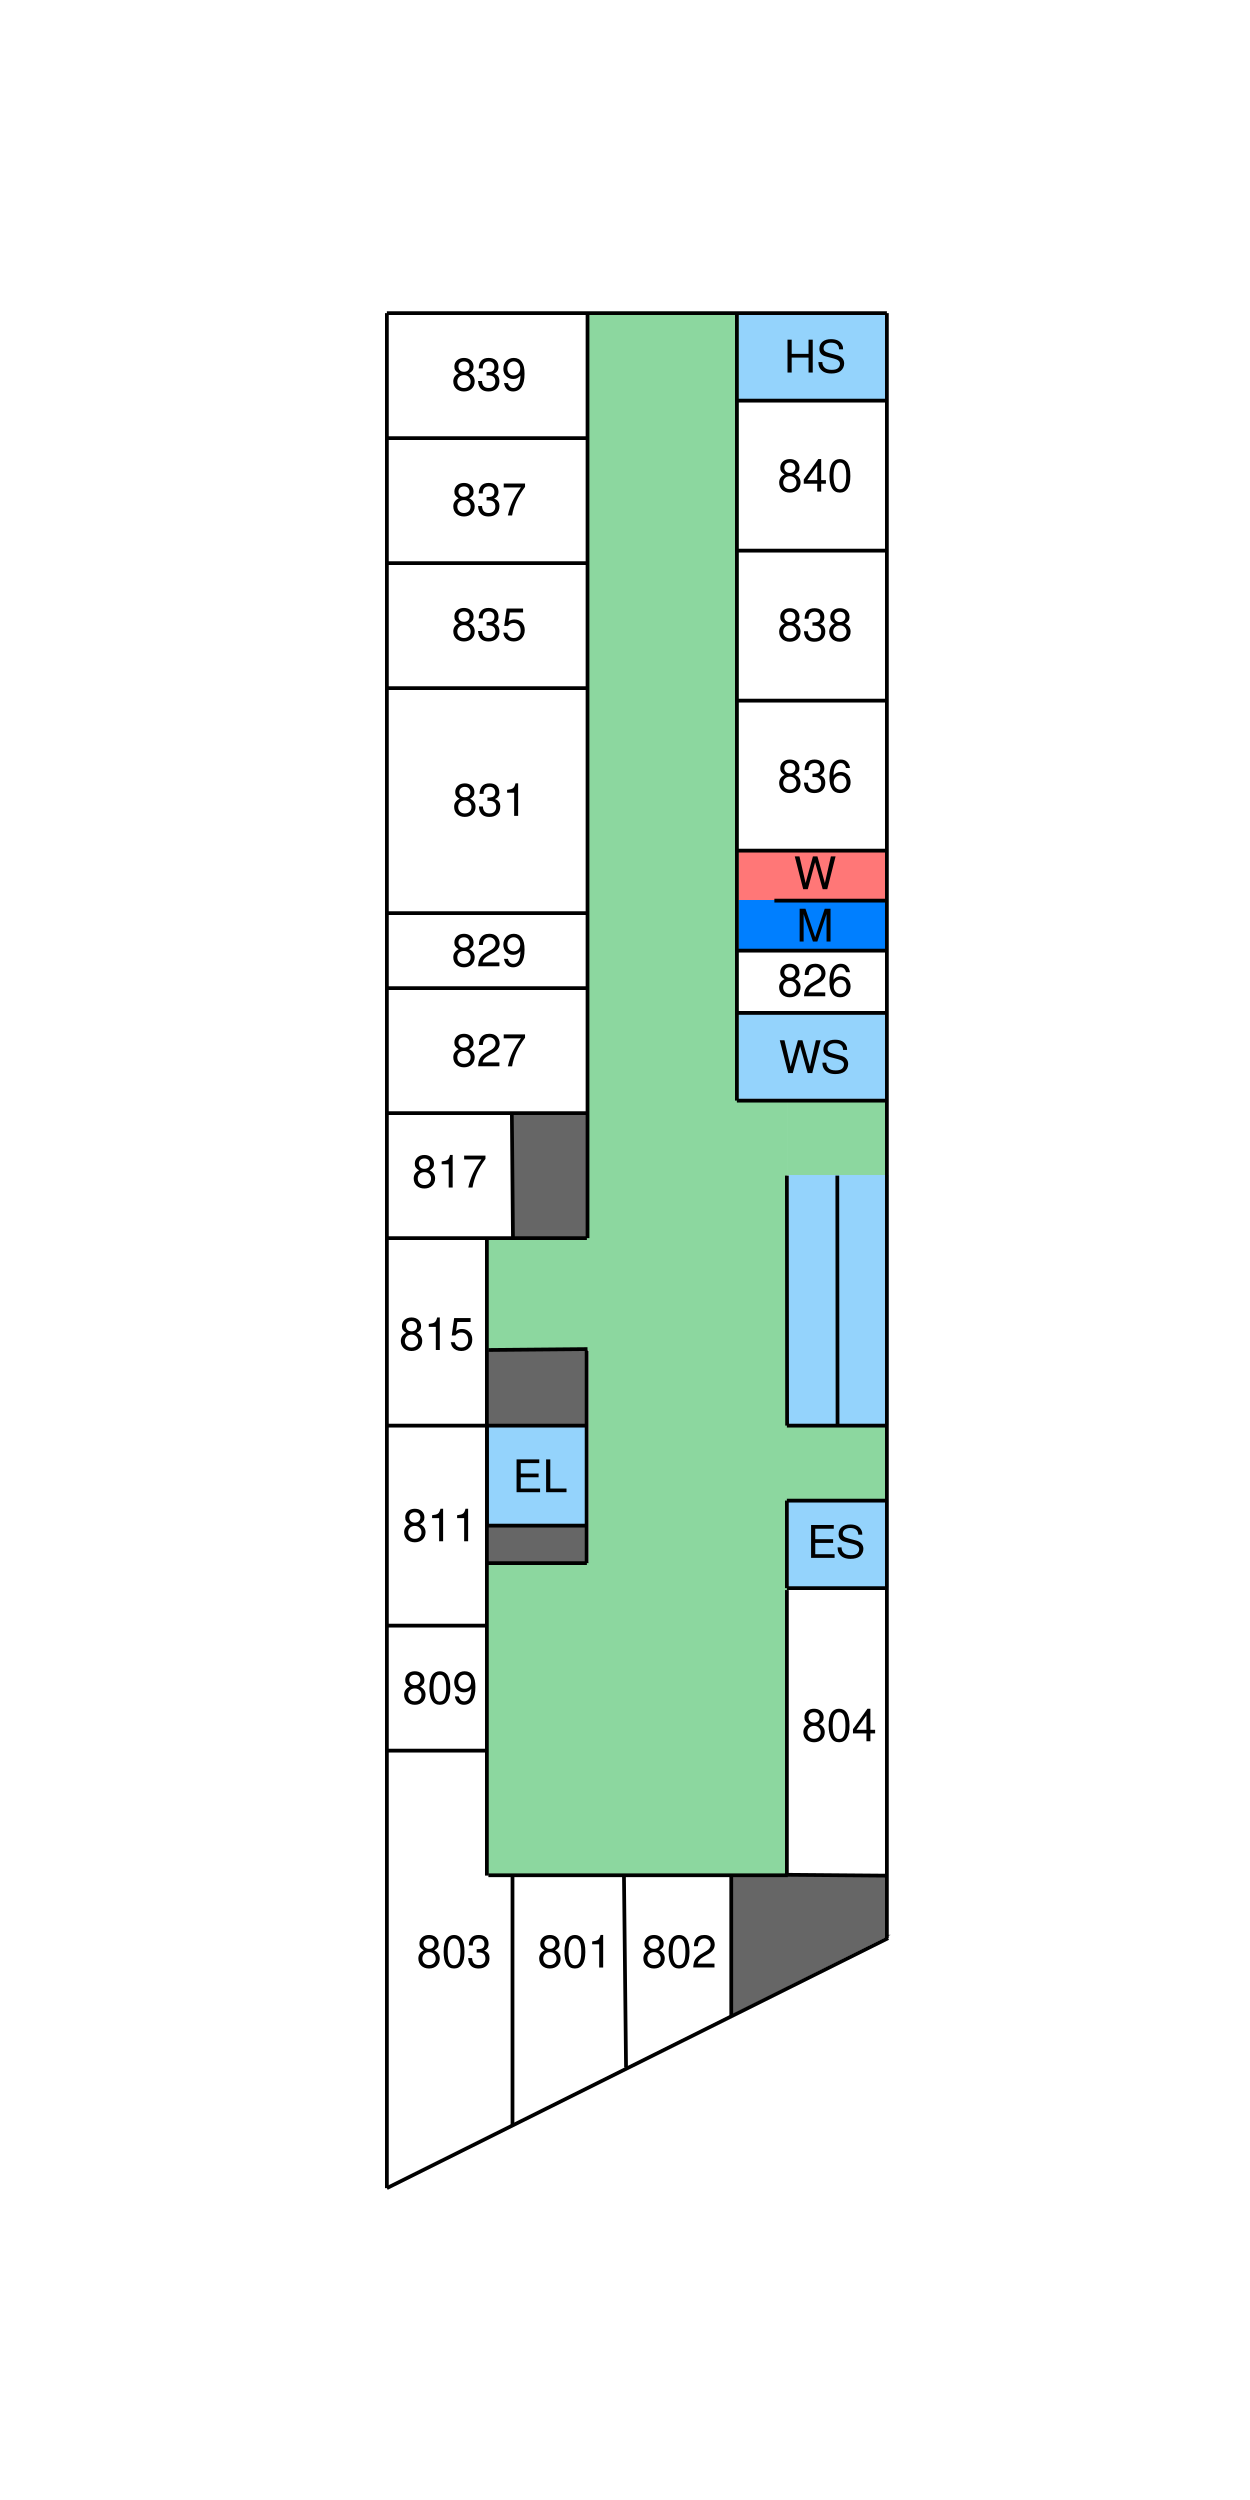
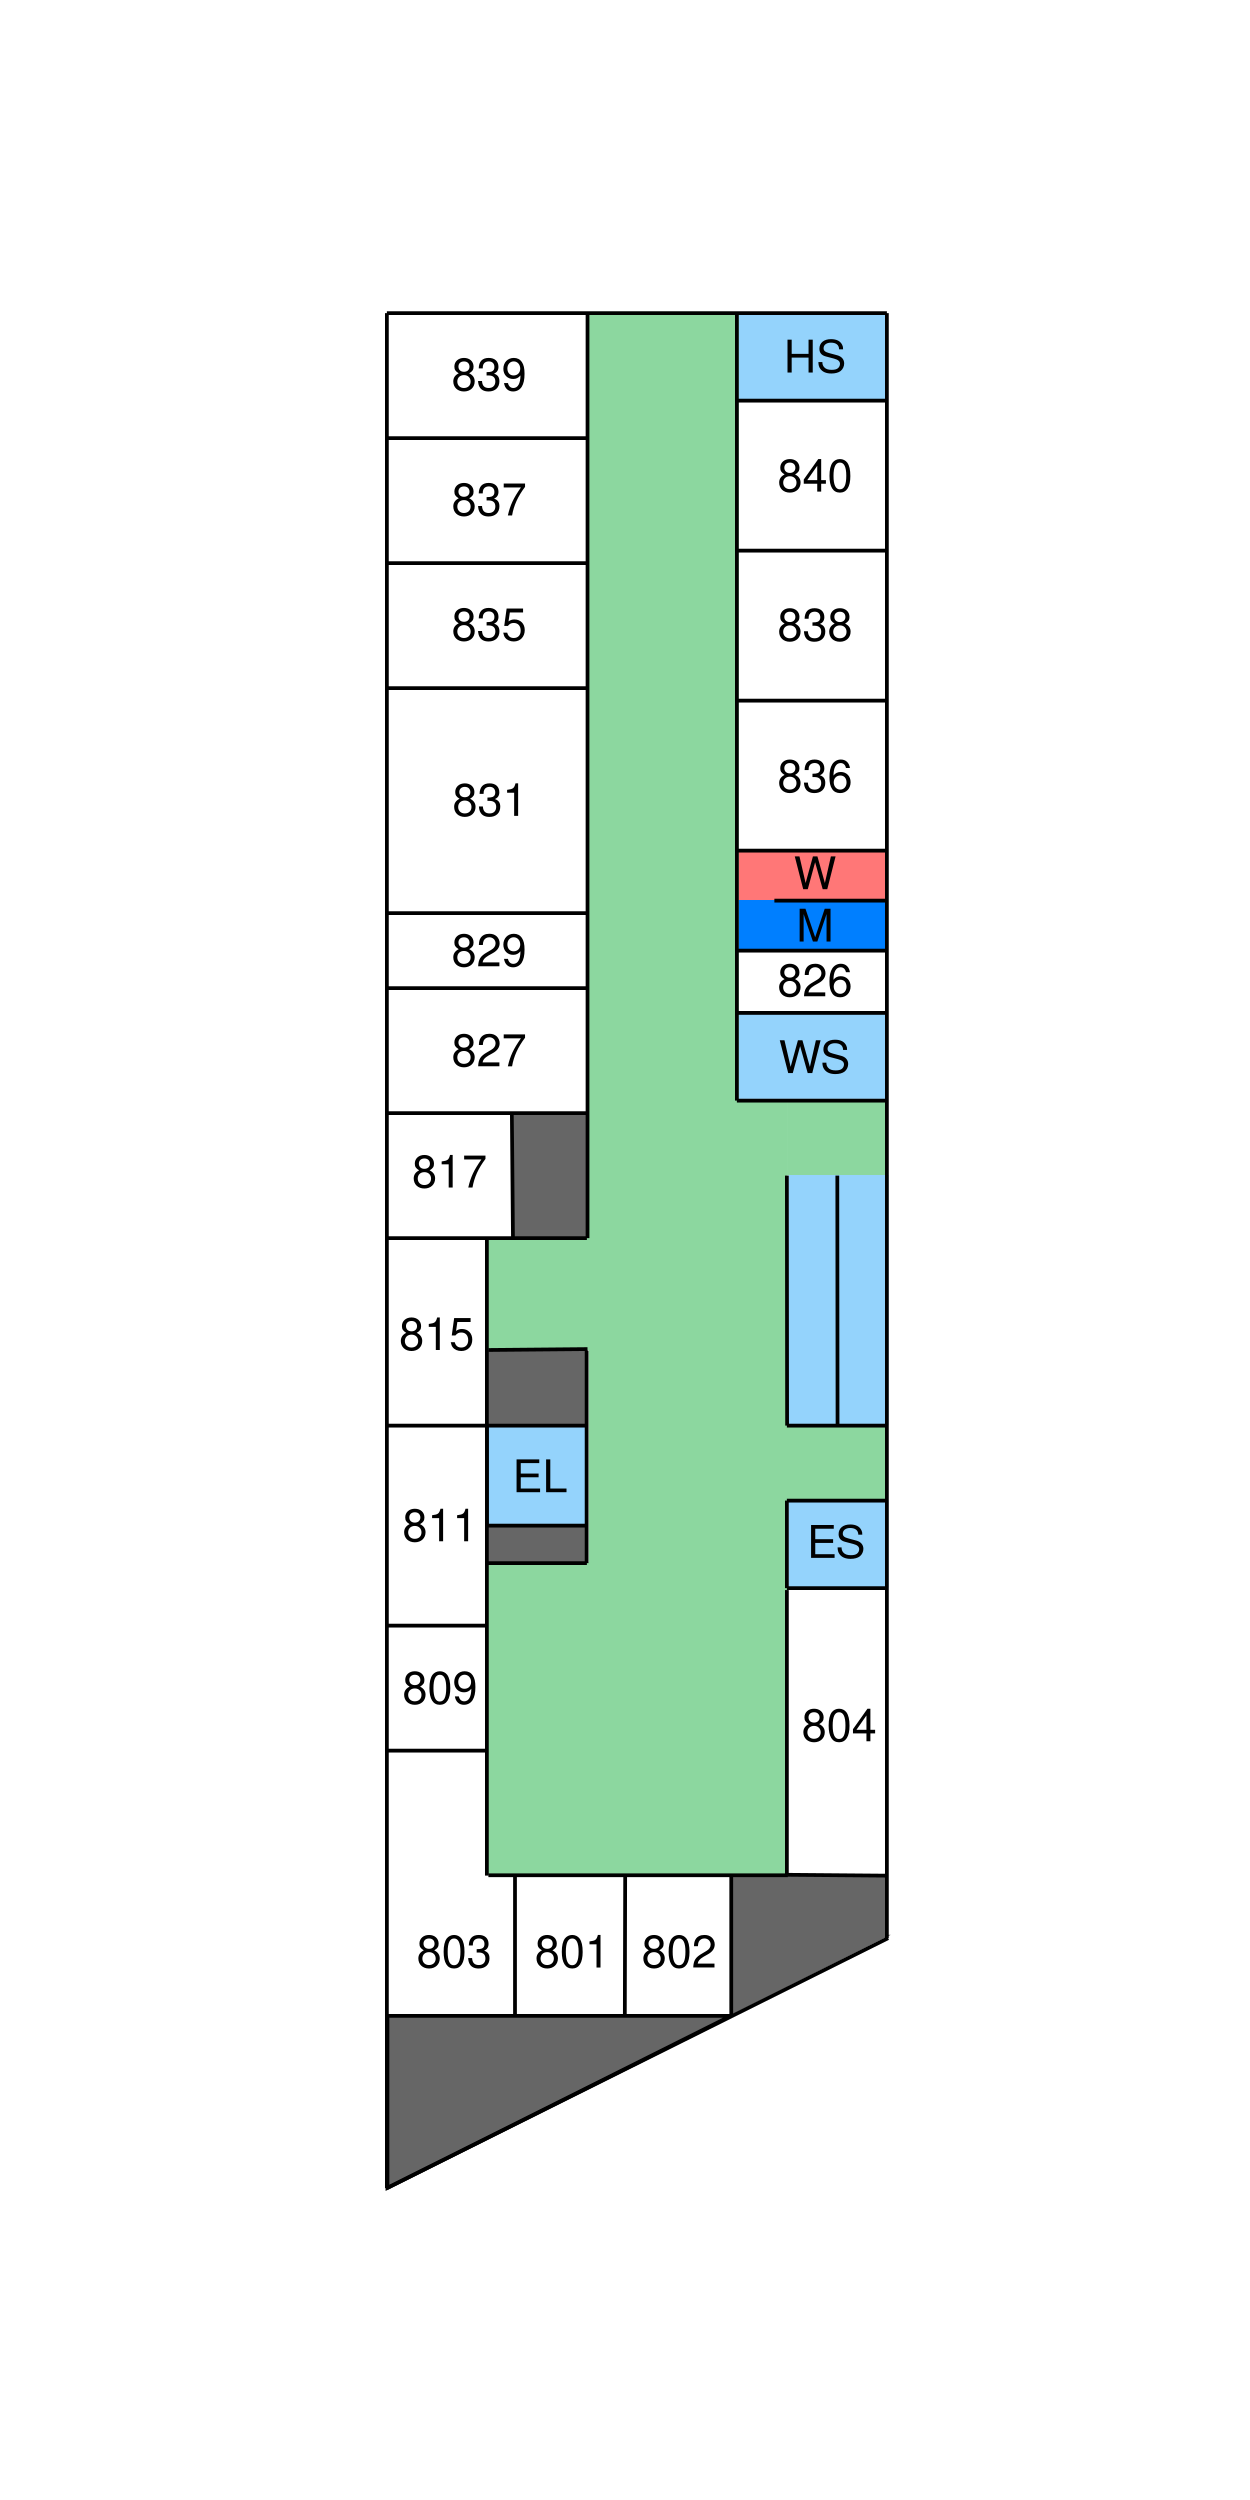
<svg xmlns="http://www.w3.org/2000/svg" width="500" height="1000">
  <g>
-     <rect x="-1" y="-1" width="502" height="1002" id="canvas_background" fill="#fff" />
-     <g id="canvasGrid" display="none">
-       <rect id="svg_1" width="100%" height="100%" x="0" y="0" stroke-width="0" fill="url(#gridpattern)" />
+     <rect fill="#fff" id="canvas_background" height="1002" width="502" y="-1" x="-1" />
+     <g display="none" id="canvasGrid">
+       <rect fill="url(#gridpattern)" stroke-width="0" y="0" x="0" height="100%" width="100%" id="svg_1" />
    </g>
  </g>
  <g>
-     <path fill="#666666" stroke-width="0" stroke-opacity="null" fill-opacity="null" d="m308.764,821.491l0,-63.433l31.716,63.433l-31.716,0z" id="svg_41" transform="rotate(90 324.6226,789.7748) " stroke="#000" />
-     <rect fill="#666666" stroke="#000" stroke-width="0" stroke-opacity="null" x="292.627" y="750" width="62" height="25" id="svg_33" />
-     <rect id="svg_97" height="100.006" width="40" y="470" x="315.361" fill-opacity="null" stroke-opacity="null" stroke-width="0" stroke="#000" fill="#94d3fc" />
-     <rect id="svg_96" height="35.002" width="40" y="600.034" x="315.361" fill-opacity="null" stroke-opacity="null" stroke-width="0" stroke="#000" fill="#94d3fc" />
-     <rect id="svg_94" height="34.667" width="60" y="125.441" x="295" stroke-opacity="null" stroke-width="0" stroke="#000" fill="#94d3fc" />
-     <rect id="svg_93" height="34.667" width="60" y="404.889" x="295" stroke-opacity="null" stroke-width="0" stroke="#000" fill="#94d3fc" />
-     <rect id="svg_92" height="40" width="40" y="570" x="195" stroke-opacity="null" stroke-width="0" stroke="#000" fill="#94d3fc" />
-     <rect id="svg_83" height="20" width="60" y="340" x="295" stroke-opacity="null" stroke-width="0" stroke="#000" fill="#ff7777" />
-     <rect id="svg_82" height="20" width="60" y="359.998" x="294.687" stroke-opacity="null" stroke-width="0" stroke="#000" fill="#007fff" />
-     <rect stroke="#000" id="svg_81" height="15" width="40" y="610" x="195" fill-opacity="null" stroke-opacity="null" stroke-width="0" fill="#666666" />
-     <rect id="svg_24" height="50" width="30" y="445.294" x="205.294" stroke-opacity="null" stroke-width="0" stroke="#000" fill="#666666" />
-     <rect stroke="#000" id="svg_80" height="30" width="40" y="540" x="195" stroke-opacity="null" stroke-width="0" fill="#666666" />
-     <rect id="svg_79" height="30" width="40" y="440" x="314.814" fill-opacity="null" stroke-opacity="null" stroke-width="0" stroke="#000" fill="#8CD79F" />
-     <rect id="svg_78" height="30" width="41" y="569.62" x="314.111" fill-opacity="null" stroke-opacity="null" stroke-width="0" stroke="#000" fill="#8CD79F" />
-     <rect stroke="#000" id="svg_77" height="186" width="20" y="440" x="295" fill-opacity="null" stroke-opacity="null" stroke-width="0" fill="#8CD79F" />
-     <rect id="svg_76" height="45" width="41" y="495" x="195" stroke-opacity="null" stroke-width="0" stroke="#000" fill="#8CD79F" />
-     <rect id="svg_75" height="501" width="60" y="125" x="235.5" stroke-opacity="null" stroke-width="0" stroke="#000" fill="#8CD79F" />
-     <rect id="svg_73" height="125" width="120" y="625" x="195" stroke-opacity="null" stroke-width="0" stroke="#000" fill="#8CD79F" />
-     <line transform="rotate(90 254.75,125.25) " fill="none" stroke="#000" stroke-width="1.5" x1="254.75" y1="25.25" x2="254.75" y2="225.25" id="svg_2" stroke-linejoin="undefined" stroke-linecap="undefined" />
-     <line transform="rotate(90 354.75,450.25) " fill="none" stroke="#000" stroke-width="1.5" x1="29.75" y1="450.25" x2="679.75" y2="450.25" id="svg_3" stroke-linejoin="undefined" stroke-linecap="undefined" />
-     <line transform="rotate(90 154.75,500.25) " fill="none" stroke="#000" stroke-width="1.5" x1="-220.25" y1="500.25" x2="529.75" y2="500.25" id="svg_4" stroke-linejoin="undefined" stroke-linecap="undefined" />
-     <line transform="rotate(90 255,825.25) " fill="none" stroke="#000" stroke-width="1.5" x1="205" y1="725" x2="305" y2="925.5" id="svg_5" stroke-linejoin="undefined" stroke-linecap="undefined" />
-     <line stroke="#000" transform="rotate(90 255.2565,750.1027) " fill="none" stroke-width="1.5" x1="255.257" y1="690.205" x2="255.257" y2="810" id="svg_6" stroke-linejoin="undefined" stroke-linecap="undefined" />
-     <line stroke="#000" transform="rotate(90 194.75,623.0943) " fill="none" stroke-width="1.5" x1="321.906" y1="623.094" x2="67.594" y2="623.094" id="svg_7" stroke-linejoin="undefined" stroke-linecap="undefined" />
-     <line transform="rotate(90 214.75,625.25) " fill="none" stroke="#000" stroke-width="1.5" stroke-opacity="null" fill-opacity="null" x1="214.75" y1="645.25" x2="214.75" y2="605.25" id="svg_8" stroke-linejoin="undefined" stroke-linecap="undefined" />
-     <line transform="rotate(90 214.75,610.25) " fill="none" stroke="#000" stroke-width="1.5" stroke-opacity="null" fill-opacity="null" x1="214.75" y1="630.25" x2="214.75" y2="590.25" id="svg_9" stroke-linejoin="undefined" stroke-linecap="undefined" />
-     <line transform="rotate(90 234.65,582.75) " fill="none" stroke-width="1.5" stroke-opacity="null" fill-opacity="null" x1="192.15" y1="582.75" x2="277.15" y2="582.75" id="svg_10" stroke-linejoin="undefined" stroke-linecap="undefined" stroke="#000" />
-     <line stroke="#000" transform="rotate(90 314.75,693.0927) " fill="none" stroke-width="1.5" stroke-opacity="null" fill-opacity="null" x1="371.812" y1="693.093" x2="257.688" y2="693.093" id="svg_11" stroke-linejoin="undefined" stroke-linecap="undefined" />
-     <line transform="rotate(90 334.75,635.25) " fill="none" stroke="#000" stroke-width="1.5" stroke-opacity="null" fill-opacity="null" x1="334.75" y1="655.25" x2="334.75" y2="615.25" id="svg_12" stroke-linejoin="undefined" stroke-linecap="undefined" />
-     <line transform="rotate(90 334.75,600.25) " fill="none" stroke="#000" stroke-width="1.5" stroke-opacity="null" fill-opacity="null" x1="334.75" y1="620.25" x2="334.75" y2="580.25" id="svg_14" stroke-linejoin="undefined" stroke-linecap="undefined" />
-     <line transform="rotate(90 314.75,617.75) " fill="none" stroke="#000" stroke-width="1.5" stroke-opacity="null" fill-opacity="null" x1="297.25" y1="617.75" x2="332.25" y2="617.75" id="svg_15" stroke-linejoin="undefined" stroke-linecap="undefined" />
-     <line transform="rotate(90 194.75,590.25) " fill="none" stroke="#000" stroke-width="1.5" stroke-opacity="null" fill-opacity="null" x1="214.75" y1="590.25" x2="174.75" y2="590.25" id="svg_16" stroke-linejoin="undefined" stroke-linecap="undefined" />
-     <line transform="rotate(90 194.75,570.25) " fill="none" stroke="#000" stroke-width="1.5" stroke-opacity="null" fill-opacity="null" x1="194.75" y1="610.25" x2="194.75" y2="530.25" id="svg_18" stroke-linejoin="undefined" stroke-linecap="undefined" />
-     <line stroke="#000" transform="rotate(90 215.1843,539.8157) " fill="none" stroke-width="1.5" stroke-opacity="null" fill-opacity="null" x1="215" y1="520" x2="215.369" y2="559.631" id="svg_19" stroke-linejoin="undefined" stroke-linecap="undefined" />
-     <line transform="rotate(90 194.75,495.25) " fill="none" stroke="#000" stroke-width="1.5" stroke-opacity="null" fill-opacity="null" x1="194.75" y1="455.25" x2="194.75" y2="535.25" id="svg_20" stroke-linejoin="undefined" stroke-linecap="undefined" />
-     <line transform="rotate(90 235.0117,310.25) " fill="none" stroke="#000" stroke-width="1.5" stroke-opacity="null" fill-opacity="null" x1="420.012" y1="310.25" x2="50.012" y2="310.25" id="svg_22" stroke-linejoin="undefined" stroke-linecap="undefined" />
-     <line transform="rotate(90 194.75,395.25) " fill="none" stroke="#000" stroke-width="1.5" stroke-opacity="null" fill-opacity="null" x1="194.75" y1="435.25" x2="194.75" y2="355.25" id="svg_23" stroke-linejoin="undefined" stroke-linecap="undefined" />
-     <line transform="rotate(90 294.75,282.75) " fill="none" stroke="#000" stroke-width="1.5" stroke-opacity="null" fill-opacity="null" x1="137.25" y1="282.75" x2="452.25" y2="282.75" id="svg_25" stroke-linejoin="undefined" stroke-linecap="undefined" />
-     <line transform="rotate(90 324.75,440.25) " fill="none" stroke="#000" stroke-width="1.5" stroke-opacity="null" fill-opacity="null" x1="324.75" y1="470.25" x2="324.75" y2="410.25" id="svg_26" stroke-linejoin="undefined" stroke-linecap="undefined" />
-     <line transform="rotate(90 324.75,405.1596) " fill="none" stroke="#000" stroke-width="1.5" stroke-opacity="null" fill-opacity="null" x1="324.75" y1="435.16" x2="324.75" y2="375.16" id="svg_27" stroke-linejoin="undefined" stroke-linecap="undefined" />
-     <line transform="rotate(90 324.75,160.25) " fill="none" stroke="#000" stroke-width="1.5" stroke-opacity="null" fill-opacity="null" x1="324.75" y1="190.25" x2="324.75" y2="130.25" id="svg_28" stroke-linejoin="undefined" stroke-linecap="undefined" />
-     <line transform="rotate(90 314.7961,520.25) " fill="none" stroke="#000" stroke-width="1.5" stroke-opacity="null" fill-opacity="null" x1="264.796" y1="520.296" x2="364.796" y2="520.204" id="svg_29" stroke-linejoin="undefined" stroke-linecap="undefined" />
-     <line transform="rotate(90 334.75,570.25) " fill="none" stroke="#000" stroke-width="1.5" stroke-opacity="null" fill-opacity="null" x1="334.75" y1="590.25" x2="334.75" y2="550.25" id="svg_30" stroke-linejoin="undefined" stroke-linecap="undefined" />
-     <line transform="rotate(90 334.9731,520.25) " fill="none" stroke="#000" stroke-width="1.5" stroke-opacity="null" fill-opacity="null" x1="284.973" y1="520.296" x2="384.973" y2="520.204" id="svg_32" stroke-linejoin="undefined" stroke-linecap="undefined" />
-     <line transform="rotate(90 334.8302,750.0889) " fill="none" stroke="#000" stroke-width="1.5" stroke-opacity="null" fill-opacity="null" x1="334.66" y1="769.971" x2="335" y2="730.206" id="svg_34" stroke-linejoin="undefined" stroke-linecap="undefined" />
-     <line transform="rotate(90 174.75,700.25) " fill="none" stroke="#000" stroke-width="1.5" stroke-opacity="null" fill-opacity="null" x1="174.75" y1="680.25" x2="174.75" y2="720.25" id="svg_35" stroke-linejoin="undefined" stroke-linecap="undefined" />
-     <line transform="rotate(90 174.75,650.25) " fill="none" stroke="#000" stroke-width="1.5" stroke-opacity="null" fill-opacity="null" x1="174.75" y1="630.25" x2="174.75" y2="670.25" id="svg_36" stroke-linejoin="undefined" stroke-linecap="undefined" />
-     <line stroke="#000" transform="rotate(90 195.0963,445.25) " fill="none" stroke-width="1.5" stroke-opacity="null" fill-opacity="null" x1="195.096" y1="405.335" x2="195.096" y2="485.165" id="svg_37" stroke-linejoin="undefined" stroke-linecap="undefined" />
-     <line transform="rotate(90 204.9674,470.4593) " fill="none" stroke="#000" stroke-width="1.5" stroke-opacity="null" fill-opacity="null" x1="229.969" y1="470.242" x2="179.966" y2="470.677" id="svg_38" stroke-linejoin="undefined" stroke-linecap="undefined" />
-     <line transform="rotate(90 194.9655,365.25) " fill="none" stroke="#000" stroke-width="1.5" stroke-opacity="null" fill-opacity="null" x1="194.966" y1="325.466" x2="194.966" y2="405.034" id="svg_39" stroke-linejoin="undefined" stroke-linecap="undefined" />
-     <line transform="rotate(90 194.8809,225.25) " fill="none" stroke="#000" stroke-width="1.5" stroke-opacity="null" fill-opacity="null" x1="194.881" y1="185.119" x2="194.881" y2="265.381" id="svg_40" stroke-linejoin="undefined" stroke-linecap="undefined" />
-     <line transform="rotate(90 194.8809,275.25) " fill="none" stroke="#000" stroke-width="1.5" stroke-opacity="null" fill-opacity="null" x1="194.881" y1="235.119" x2="194.881" y2="315.381" id="svg_42" stroke-linejoin="undefined" stroke-linecap="undefined" />
-     <line transform="rotate(90 194.8809,175.25) " fill="none" stroke="#000" stroke-width="1.5" stroke-opacity="null" fill-opacity="null" x1="194.881" y1="135.119" x2="194.881" y2="215.381" id="svg_43" stroke-linejoin="undefined" stroke-linecap="undefined" />
-     <line transform="rotate(90 324.75,380.25) " fill="none" stroke="#000" stroke-width="1.5" stroke-opacity="null" fill-opacity="null" x1="324.75" y1="410.25" x2="324.75" y2="350.25" id="svg_44" stroke-linejoin="undefined" stroke-linecap="undefined" />
-     <line transform="rotate(90 324.9731,340.25) " fill="none" stroke="#000" stroke-width="1.5" stroke-opacity="null" fill-opacity="null" x1="324.973" y1="370.473" x2="324.973" y2="310.027" id="svg_45" stroke-linejoin="undefined" stroke-linecap="undefined" />
-     <line transform="rotate(90 332.4731,360.25) " fill="none" stroke="#000" stroke-width="1.5" stroke-opacity="null" fill-opacity="null" x1="332.473" y1="382.973" x2="332.473" y2="337.527" id="svg_46" stroke-linejoin="undefined" stroke-linecap="undefined" />
-     <line transform="rotate(90 324.75,220.25) " fill="none" stroke="#000" stroke-width="1.5" stroke-opacity="null" fill-opacity="null" x1="324.75" y1="250.25" x2="324.75" y2="190.25" id="svg_47" stroke-linejoin="undefined" stroke-linecap="undefined" />
-     <line transform="rotate(90 324.75,280.25) " fill="none" stroke="#000" stroke-width="1.5" stroke-opacity="null" fill-opacity="null" x1="324.75" y1="310.25" x2="324.75" y2="250.25" id="svg_48" stroke-linejoin="undefined" stroke-linecap="undefined" />
-     <text fill="#000000" stroke="#000" stroke-width="0" stroke-opacity="null" fill-opacity="null" x="180.642" y="156.184" id="svg_49" font-size="18" font-family="Helvetica, Arial, sans-serif" text-anchor="start" xml:space="preserve">839</text>
-     <text fill="#000000" stroke="#000" stroke-width="0" stroke-opacity="null" fill-opacity="null" x="180.646" y="206.184" id="svg_50" font-size="18" font-family="Helvetica, Arial, sans-serif" text-anchor="start" xml:space="preserve">837</text>
-     <text fill="#000000" stroke="#000" stroke-width="0" stroke-opacity="null" fill-opacity="null" x="180.649" y="256.184" id="svg_51" font-size="18" font-family="Helvetica, Arial, sans-serif" text-anchor="start" xml:space="preserve">835</text>
-     <text fill="#000000" stroke="#000" stroke-width="0" stroke-opacity="null" fill-opacity="null" x="180.986" y="326.359" id="svg_52" font-size="18" font-family="Helvetica, Arial, sans-serif" text-anchor="start" xml:space="preserve">831</text>
-     <text fill="#000000" stroke="#000" stroke-width="0" stroke-opacity="null" fill-opacity="null" x="180.641" y="386.528" id="svg_53" font-size="18" font-family="Helvetica, Arial, sans-serif" text-anchor="start" xml:space="preserve">829</text>
-     <text fill="#000000" stroke="#000" stroke-width="0" stroke-opacity="null" fill-opacity="null" x="180.641" y="426.528" id="svg_54" font-size="18" font-family="Helvetica, Arial, sans-serif" text-anchor="start" xml:space="preserve">827</text>
-     <text fill="#000000" stroke="#000" stroke-width="0" stroke-opacity="null" fill-opacity="null" x="165.984" y="476.516" id="svg_55" font-size="18" font-family="Helvetica, Arial, sans-serif" text-anchor="start" xml:space="preserve" />
-     <text fill="#000000" stroke="#000" stroke-width="0" stroke-opacity="null" fill-opacity="null" x="160.984" y="616.516" id="svg_57" font-size="18" font-family="Helvetica, Arial, sans-serif" text-anchor="start" xml:space="preserve">811</text>
-     <text fill="#000000" stroke="#000" stroke-width="0" stroke-opacity="null" fill-opacity="null" x="160.984" y="681.516" id="svg_58" font-size="18" font-family="Helvetica, Arial, sans-serif" text-anchor="start" xml:space="preserve">809</text>
-     <text fill="#000000" stroke="#000" stroke-width="0" stroke-opacity="null" fill-opacity="null" x="166.667" y="787" id="svg_59" font-size="18" font-family="Helvetica, Arial, sans-serif" text-anchor="start" xml:space="preserve">803</text>
-     <text stroke="#000" fill="#000000" stroke-width="0" stroke-opacity="null" fill-opacity="null" x="215" y="787" id="svg_61" font-size="18" font-family="Helvetica, Arial, sans-serif" text-anchor="start" xml:space="preserve">801</text>
-     <text fill="#000000" stroke="#000" stroke-width="0" stroke-opacity="null" fill-opacity="null" x="256.667" y="787" id="svg_62" font-size="18" font-family="Helvetica, Arial, sans-serif" text-anchor="start" xml:space="preserve">802</text>
-     <text fill="#000000" stroke="#000" stroke-width="0" stroke-opacity="null" fill-opacity="null" x="320.67" y="696.503" id="svg_63" font-size="18" font-family="Helvetica, Arial, sans-serif" text-anchor="start" xml:space="preserve">804</text>
-     <text fill="#000000" stroke="#000" stroke-width="0" stroke-opacity="null" fill-opacity="null" x="322.804" y="623.138" id="svg_64" font-size="18" font-family="Helvetica, Arial, sans-serif" text-anchor="start" xml:space="preserve">ES</text>
-     <text fill="#000000" stroke="#000" stroke-width="0" stroke-opacity="null" fill-opacity="null" x="311.519" y="429.227" id="svg_65" font-size="18" font-family="Helvetica, Arial, sans-serif" text-anchor="start" xml:space="preserve">WS</text>
-     <text stroke="#000" fill="#000000" stroke-width="0" stroke-opacity="null" fill-opacity="null" x="313.5" y="149" id="svg_66" font-size="18" font-family="Helvetica, Arial, sans-serif" text-anchor="start" xml:space="preserve">HS</text>
-     <text fill="#000000" stroke="#000" stroke-width="0" stroke-opacity="null" fill-opacity="null" x="205.003" y="596.883" id="svg_67" font-size="18" font-family="Helvetica, Arial, sans-serif" text-anchor="start" xml:space="preserve">EL</text>
-     <text fill="#000000" stroke="#000" stroke-width="0" stroke-opacity="null" fill-opacity="null" x="318.511" y="376.617" id="svg_68" font-size="18" font-family="Helvetica, Arial, sans-serif" text-anchor="start" xml:space="preserve">M</text>
-     <text fill="#000000" stroke="#000" stroke-width="0" stroke-opacity="null" fill-opacity="null" x="317.517" y="355.68" id="svg_69" font-size="18" font-family="Helvetica, Arial, sans-serif" text-anchor="start" xml:space="preserve">W</text>
-     <text style="cursor: move;" fill="#000000" stroke-width="0" stroke-opacity="null" fill-opacity="null" x="310.992" y="316.828" id="svg_70" font-size="18" font-family="Helvetica, Arial, sans-serif" text-anchor="start" xml:space="preserve" stroke="#000">836</text>
-     <text style="cursor: move;" stroke="#000" fill="#000000" stroke-width="0" stroke-opacity="null" fill-opacity="null" x="310.992" y="256.297" id="svg_71" font-size="18" font-family="Helvetica, Arial, sans-serif" text-anchor="start" xml:space="preserve">838</text>
-     <text style="cursor: move;" fill="#000000" stroke-width="0" stroke-opacity="null" fill-opacity="null" x="310.995" y="196.641" id="svg_72" font-size="18" font-family="Helvetica, Arial, sans-serif" text-anchor="start" xml:space="preserve" stroke="#000">840</text>
-     <text style="cursor: move;" fill="#000000" stroke-width="0" stroke-opacity="null" fill-opacity="null" x="310.984" y="398.516" id="svg_74" font-size="18" font-family="Helvetica, Arial, sans-serif" text-anchor="start" xml:space="preserve" stroke="#000">826</text>
-     <path id="svg_90" d="m321.25,785.005" opacity="0.5" stroke-opacity="null" stroke-width="0" stroke="#000" fill="#666666" />
-     <text fill="#000000" stroke="#000" stroke-width="0" stroke-opacity="null" fill-opacity="null" x="164.813" y="475" id="svg_98" font-size="18" font-family="Helvetica, Arial, sans-serif" text-anchor="start" xml:space="preserve">817</text>
-     <text fill="#000000" stroke="#000" stroke-width="0" stroke-opacity="null" fill-opacity="null" x="159.659" y="540" id="svg_100" font-size="18" font-family="Helvetica, Arial, sans-serif" text-anchor="start" xml:space="preserve">815</text>
-     <line stroke="#000" transform="rotate(90 292.5,778.1249) " fill="none" stroke-width="1.5" stroke-opacity="null" fill-opacity="null" x1="264.227" y1="778.125" x2="320.773" y2="778.125" id="svg_101" stroke-linejoin="undefined" stroke-linecap="undefined" />
-     <line fill="none" stroke="#000" stroke-opacity="null" fill-opacity="null" x1="205" y1="750" x2="205" y2="850" id="svg_13" stroke-linejoin="null" stroke-linecap="null" stroke-width="1.5" />
-     <line fill="none" stroke="#000" stroke-width="1.5" stroke-opacity="null" fill-opacity="null" x1="249.583" y1="750" x2="250.417" y2="827" id="svg_17" stroke-linejoin="null" stroke-linecap="null" />
+     <path stroke="#000" transform="rotate(90 223.6571,840.7543) " id="svg_84" d="m189.245,909.425l0,-137.341l68.824,137.341l-68.824,0z" fill-opacity="null" stroke-opacity="null" stroke-width="1.5" fill="#666666" />
+     <path stroke="#000" transform="rotate(90 324.6226,789.7748) " id="svg_41" d="m308.764,821.491l0,-63.433l31.716,63.433l-31.716,0z" fill-opacity="null" stroke-opacity="null" stroke-width="0" fill="#666666" />
+     <rect id="svg_33" height="25" width="62" y="750" x="292.627" stroke-opacity="null" stroke-width="0" stroke="#000" fill="#666666" />
+     <rect fill="#94d3fc" stroke="#000" stroke-width="0" stroke-opacity="null" fill-opacity="null" x="315.361" y="470" width="40" height="100.006" id="svg_97" />
+     <rect fill="#94d3fc" stroke="#000" stroke-width="0" stroke-opacity="null" fill-opacity="null" x="315.361" y="600.034" width="40" height="35.002" id="svg_96" />
+     <rect fill="#94d3fc" stroke="#000" stroke-width="0" stroke-opacity="null" x="295" y="125.441" width="60" height="34.667" id="svg_94" />
+     <rect fill="#94d3fc" stroke="#000" stroke-width="0" stroke-opacity="null" x="295" y="404.889" width="60" height="34.667" id="svg_93" />
+     <rect fill="#94d3fc" stroke="#000" stroke-width="0" stroke-opacity="null" x="195" y="570" width="40" height="40" id="svg_92" />
+     <rect fill="#ff7777" stroke="#000" stroke-width="0" stroke-opacity="null" x="295" y="340" width="60" height="20" id="svg_83" />
+     <rect fill="#007fff" stroke="#000" stroke-width="0" stroke-opacity="null" x="294.687" y="359.998" width="60" height="20" id="svg_82" />
+     <rect fill="#666666" stroke-width="0" stroke-opacity="null" fill-opacity="null" x="195" y="610" width="40" height="15" id="svg_81" stroke="#000" />
+     <rect fill="#666666" stroke="#000" stroke-width="0" stroke-opacity="null" x="205.294" y="445.294" width="30" height="50" id="svg_24" />
+     <rect fill="#666666" stroke-width="0" stroke-opacity="null" x="195" y="540" width="40" height="30" id="svg_80" stroke="#000" />
+     <rect fill="#8CD79F" stroke="#000" stroke-width="0" stroke-opacity="null" fill-opacity="null" x="314.814" y="440" width="40" height="30" id="svg_79" />
+     <rect fill="#8CD79F" stroke="#000" stroke-width="0" stroke-opacity="null" fill-opacity="null" x="314.111" y="569.62" width="41" height="30" id="svg_78" />
+     <rect fill="#8CD79F" stroke-width="0" stroke-opacity="null" fill-opacity="null" x="295" y="440" width="20" height="186" id="svg_77" stroke="#000" />
+     <rect fill="#8CD79F" stroke="#000" stroke-width="0" stroke-opacity="null" x="195" y="495" width="41" height="45" id="svg_76" />
+     <rect fill="#8CD79F" stroke="#000" stroke-width="0" stroke-opacity="null" x="235.5" y="125" width="60" height="501" id="svg_75" />
+     <rect fill="#8CD79F" stroke="#000" stroke-width="0" stroke-opacity="null" x="195" y="625" width="120" height="125" id="svg_73" />
+     <line stroke-linecap="undefined" stroke-linejoin="undefined" id="svg_2" y2="225.25" x2="254.75" y1="25.25" x1="254.75" stroke-width="1.5" stroke="#000" fill="none" transform="rotate(90 254.75,125.25) " />
+     <line stroke-linecap="undefined" stroke-linejoin="undefined" id="svg_3" y2="450.25" x2="679.75" y1="450.25" x1="29.75" stroke-width="1.5" stroke="#000" fill="none" transform="rotate(90 354.75,450.25) " />
+     <line stroke-linecap="undefined" stroke-linejoin="undefined" id="svg_4" y2="500.25" x2="529.75" y1="500.25" x1="-220.25" stroke-width="1.5" stroke="#000" fill="none" transform="rotate(90 154.75,500.25) " />
+     <line stroke-linecap="undefined" stroke-linejoin="undefined" id="svg_5" y2="925.5" x2="305" y1="725" x1="205" stroke-width="1.5" stroke="#000" fill="none" transform="rotate(90 255,825.25) " />
+     <line stroke-linecap="undefined" stroke-linejoin="undefined" id="svg_6" y2="810" x2="255.257" y1="690.205" x1="255.257" stroke-width="1.5" fill="none" transform="rotate(90 255.2565,750.1027) " stroke="#000" />
+     <line stroke-linecap="undefined" stroke-linejoin="undefined" id="svg_7" y2="623.094" x2="67.594" y1="623.094" x1="321.906" stroke-width="1.5" fill="none" transform="rotate(90 194.75,623.0943) " stroke="#000" />
+     <line stroke-linecap="undefined" stroke-linejoin="undefined" id="svg_8" y2="605.25" x2="214.75" y1="645.25" x1="214.75" fill-opacity="null" stroke-opacity="null" stroke-width="1.5" stroke="#000" fill="none" transform="rotate(90 214.75,625.25) " />
+     <line stroke-linecap="undefined" stroke-linejoin="undefined" id="svg_9" y2="590.25" x2="214.75" y1="630.25" x1="214.75" fill-opacity="null" stroke-opacity="null" stroke-width="1.5" stroke="#000" fill="none" transform="rotate(90 214.75,610.25) " />
+     <line stroke="#000" stroke-linecap="undefined" stroke-linejoin="undefined" id="svg_10" y2="582.75" x2="277.15" y1="582.75" x1="192.15" fill-opacity="null" stroke-opacity="null" stroke-width="1.5" fill="none" transform="rotate(90 234.65,582.75) " />
+     <line stroke-linecap="undefined" stroke-linejoin="undefined" id="svg_11" y2="693.093" x2="257.688" y1="693.093" x1="371.812" fill-opacity="null" stroke-opacity="null" stroke-width="1.5" fill="none" transform="rotate(90 314.75,693.0927) " stroke="#000" />
+     <line stroke-linecap="undefined" stroke-linejoin="undefined" id="svg_12" y2="615.25" x2="334.75" y1="655.25" x1="334.75" fill-opacity="null" stroke-opacity="null" stroke-width="1.5" stroke="#000" fill="none" transform="rotate(90 334.75,635.25) " />
+     <line stroke-linecap="undefined" stroke-linejoin="undefined" id="svg_14" y2="580.25" x2="334.75" y1="620.25" x1="334.75" fill-opacity="null" stroke-opacity="null" stroke-width="1.5" stroke="#000" fill="none" transform="rotate(90 334.75,600.25) " />
+     <line stroke-linecap="undefined" stroke-linejoin="undefined" id="svg_15" y2="617.75" x2="332.25" y1="617.75" x1="297.25" fill-opacity="null" stroke-opacity="null" stroke-width="1.5" stroke="#000" fill="none" transform="rotate(90 314.75,617.75) " />
+     <line stroke-linecap="undefined" stroke-linejoin="undefined" id="svg_16" y2="590.25" x2="174.75" y1="590.25" x1="214.75" fill-opacity="null" stroke-opacity="null" stroke-width="1.5" stroke="#000" fill="none" transform="rotate(90 194.75,590.25) " />
+     <line stroke-linecap="undefined" stroke-linejoin="undefined" id="svg_18" y2="530.25" x2="194.75" y1="610.25" x1="194.75" fill-opacity="null" stroke-opacity="null" stroke-width="1.5" stroke="#000" fill="none" transform="rotate(90 194.75,570.25) " />
+     <line stroke-linecap="undefined" stroke-linejoin="undefined" id="svg_19" y2="559.631" x2="215.369" y1="520" x1="215" fill-opacity="null" stroke-opacity="null" stroke-width="1.5" fill="none" transform="rotate(90 215.1843,539.8157) " stroke="#000" />
+     <line stroke-linecap="undefined" stroke-linejoin="undefined" id="svg_20" y2="535.25" x2="194.75" y1="455.25" x1="194.75" fill-opacity="null" stroke-opacity="null" stroke-width="1.5" stroke="#000" fill="none" transform="rotate(90 194.75,495.25) " />
+     <line stroke-linecap="undefined" stroke-linejoin="undefined" id="svg_22" y2="310.25" x2="50.012" y1="310.25" x1="420.012" fill-opacity="null" stroke-opacity="null" stroke-width="1.5" stroke="#000" fill="none" transform="rotate(90 235.0117,310.25) " />
+     <line stroke-linecap="undefined" stroke-linejoin="undefined" id="svg_23" y2="355.25" x2="194.75" y1="435.25" x1="194.75" fill-opacity="null" stroke-opacity="null" stroke-width="1.5" stroke="#000" fill="none" transform="rotate(90 194.75,395.25) " />
+     <line stroke-linecap="undefined" stroke-linejoin="undefined" id="svg_25" y2="282.75" x2="452.25" y1="282.75" x1="137.25" fill-opacity="null" stroke-opacity="null" stroke-width="1.5" stroke="#000" fill="none" transform="rotate(90 294.75,282.75) " />
+     <line stroke-linecap="undefined" stroke-linejoin="undefined" id="svg_26" y2="410.25" x2="324.75" y1="470.25" x1="324.75" fill-opacity="null" stroke-opacity="null" stroke-width="1.5" stroke="#000" fill="none" transform="rotate(90 324.75,440.25) " />
+     <line stroke-linecap="undefined" stroke-linejoin="undefined" id="svg_27" y2="375.16" x2="324.75" y1="435.16" x1="324.75" fill-opacity="null" stroke-opacity="null" stroke-width="1.5" stroke="#000" fill="none" transform="rotate(90 324.75,405.1596) " />
+     <line stroke-linecap="undefined" stroke-linejoin="undefined" id="svg_28" y2="130.25" x2="324.75" y1="190.25" x1="324.75" fill-opacity="null" stroke-opacity="null" stroke-width="1.5" stroke="#000" fill="none" transform="rotate(90 324.75,160.25) " />
+     <line stroke-linecap="undefined" stroke-linejoin="undefined" id="svg_29" y2="520.204" x2="364.796" y1="520.296" x1="264.796" fill-opacity="null" stroke-opacity="null" stroke-width="1.5" stroke="#000" fill="none" transform="rotate(90 314.7961,520.25) " />
+     <line stroke-linecap="undefined" stroke-linejoin="undefined" id="svg_30" y2="550.25" x2="334.75" y1="590.25" x1="334.75" fill-opacity="null" stroke-opacity="null" stroke-width="1.5" stroke="#000" fill="none" transform="rotate(90 334.75,570.25) " />
+     <line stroke-linecap="undefined" stroke-linejoin="undefined" id="svg_32" y2="520.204" x2="384.973" y1="520.296" x1="284.973" fill-opacity="null" stroke-opacity="null" stroke-width="1.5" stroke="#000" fill="none" transform="rotate(90 334.9731,520.25) " />
+     <line stroke-linecap="undefined" stroke-linejoin="undefined" id="svg_34" y2="730.206" x2="335" y1="769.971" x1="334.66" fill-opacity="null" stroke-opacity="null" stroke-width="1.5" stroke="#000" fill="none" transform="rotate(90 334.8302,750.0889) " />
+     <line stroke-linecap="undefined" stroke-linejoin="undefined" id="svg_35" y2="720.25" x2="174.75" y1="680.25" x1="174.75" fill-opacity="null" stroke-opacity="null" stroke-width="1.5" stroke="#000" fill="none" transform="rotate(90 174.75,700.25) " />
+     <line stroke-linecap="undefined" stroke-linejoin="undefined" id="svg_36" y2="670.25" x2="174.75" y1="630.25" x1="174.75" fill-opacity="null" stroke-opacity="null" stroke-width="1.5" stroke="#000" fill="none" transform="rotate(90 174.75,650.25) " />
+     <line stroke-linecap="undefined" stroke-linejoin="undefined" id="svg_37" y2="485.165" x2="195.096" y1="405.335" x1="195.096" fill-opacity="null" stroke-opacity="null" stroke-width="1.5" fill="none" transform="rotate(90 195.0963,445.25) " stroke="#000" />
+     <line stroke-linecap="undefined" stroke-linejoin="undefined" id="svg_38" y2="470.677" x2="179.966" y1="470.242" x1="229.969" fill-opacity="null" stroke-opacity="null" stroke-width="1.5" stroke="#000" fill="none" transform="rotate(90 204.9674,470.4593) " />
+     <line stroke-linecap="undefined" stroke-linejoin="undefined" id="svg_39" y2="405.034" x2="194.966" y1="325.466" x1="194.966" fill-opacity="null" stroke-opacity="null" stroke-width="1.5" stroke="#000" fill="none" transform="rotate(90 194.9655,365.25) " />
+     <line stroke-linecap="undefined" stroke-linejoin="undefined" id="svg_40" y2="265.381" x2="194.881" y1="185.119" x1="194.881" fill-opacity="null" stroke-opacity="null" stroke-width="1.5" stroke="#000" fill="none" transform="rotate(90 194.8809,225.25) " />
+     <line stroke-linecap="undefined" stroke-linejoin="undefined" id="svg_42" y2="315.381" x2="194.881" y1="235.119" x1="194.881" fill-opacity="null" stroke-opacity="null" stroke-width="1.5" stroke="#000" fill="none" transform="rotate(90 194.8809,275.25) " />
+     <line stroke-linecap="undefined" stroke-linejoin="undefined" id="svg_43" y2="215.381" x2="194.881" y1="135.119" x1="194.881" fill-opacity="null" stroke-opacity="null" stroke-width="1.5" stroke="#000" fill="none" transform="rotate(90 194.8809,175.25) " />
+     <line stroke-linecap="undefined" stroke-linejoin="undefined" id="svg_44" y2="350.25" x2="324.75" y1="410.25" x1="324.75" fill-opacity="null" stroke-opacity="null" stroke-width="1.5" stroke="#000" fill="none" transform="rotate(90 324.75,380.25) " />
+     <line stroke-linecap="undefined" stroke-linejoin="undefined" id="svg_45" y2="310.027" x2="324.973" y1="370.473" x1="324.973" fill-opacity="null" stroke-opacity="null" stroke-width="1.5" stroke="#000" fill="none" transform="rotate(90 324.9731,340.25) " />
+     <line stroke-linecap="undefined" stroke-linejoin="undefined" id="svg_46" y2="337.527" x2="332.473" y1="382.973" x1="332.473" fill-opacity="null" stroke-opacity="null" stroke-width="1.5" stroke="#000" fill="none" transform="rotate(90 332.4731,360.25) " />
+     <line stroke-linecap="undefined" stroke-linejoin="undefined" id="svg_47" y2="190.25" x2="324.75" y1="250.25" x1="324.75" fill-opacity="null" stroke-opacity="null" stroke-width="1.5" stroke="#000" fill="none" transform="rotate(90 324.75,220.25) " />
+     <line stroke-linecap="undefined" stroke-linejoin="undefined" id="svg_48" y2="250.25" x2="324.75" y1="310.25" x1="324.75" fill-opacity="null" stroke-opacity="null" stroke-width="1.5" stroke="#000" fill="none" transform="rotate(90 324.75,280.25) " />
+     <text xml:space="preserve" text-anchor="start" font-family="Helvetica, Arial, sans-serif" font-size="18" id="svg_49" y="156.184" x="180.642" fill-opacity="null" stroke-opacity="null" stroke-width="0" stroke="#000" fill="#000000">839</text>
+     <text xml:space="preserve" text-anchor="start" font-family="Helvetica, Arial, sans-serif" font-size="18" id="svg_50" y="206.184" x="180.646" fill-opacity="null" stroke-opacity="null" stroke-width="0" stroke="#000" fill="#000000">837</text>
+     <text xml:space="preserve" text-anchor="start" font-family="Helvetica, Arial, sans-serif" font-size="18" id="svg_51" y="256.184" x="180.649" fill-opacity="null" stroke-opacity="null" stroke-width="0" stroke="#000" fill="#000000">835</text>
+     <text xml:space="preserve" text-anchor="start" font-family="Helvetica, Arial, sans-serif" font-size="18" id="svg_52" y="326.359" x="180.986" fill-opacity="null" stroke-opacity="null" stroke-width="0" stroke="#000" fill="#000000">831</text>
+     <text xml:space="preserve" text-anchor="start" font-family="Helvetica, Arial, sans-serif" font-size="18" id="svg_53" y="386.528" x="180.641" fill-opacity="null" stroke-opacity="null" stroke-width="0" stroke="#000" fill="#000000">829</text>
+     <text xml:space="preserve" text-anchor="start" font-family="Helvetica, Arial, sans-serif" font-size="18" id="svg_54" y="426.528" x="180.641" fill-opacity="null" stroke-opacity="null" stroke-width="0" stroke="#000" fill="#000000">827</text>
+     <text xml:space="preserve" text-anchor="start" font-family="Helvetica, Arial, sans-serif" font-size="18" id="svg_55" y="476.516" x="165.984" fill-opacity="null" stroke-opacity="null" stroke-width="0" stroke="#000" fill="#000000" />
+     <text xml:space="preserve" text-anchor="start" font-family="Helvetica, Arial, sans-serif" font-size="18" id="svg_57" y="616.516" x="160.984" fill-opacity="null" stroke-opacity="null" stroke-width="0" stroke="#000" fill="#000000">811</text>
+     <text xml:space="preserve" text-anchor="start" font-family="Helvetica, Arial, sans-serif" font-size="18" id="svg_58" y="681.516" x="160.984" fill-opacity="null" stroke-opacity="null" stroke-width="0" stroke="#000" fill="#000000">809</text>
+     <text xml:space="preserve" text-anchor="start" font-family="Helvetica, Arial, sans-serif" font-size="18" id="svg_59" y="787" x="166.667" fill-opacity="null" stroke-opacity="null" stroke-width="0" stroke="#000" fill="#000000">803</text>
+     <text xml:space="preserve" text-anchor="start" font-family="Helvetica, Arial, sans-serif" font-size="18" id="svg_61" y="787" x="213.932" fill-opacity="null" stroke-opacity="null" stroke-width="0" fill="#000000" stroke="#000">801</text>
+     <text xml:space="preserve" text-anchor="start" font-family="Helvetica, Arial, sans-serif" font-size="18" id="svg_62" y="787" x="256.667" fill-opacity="null" stroke-opacity="null" stroke-width="0" stroke="#000" fill="#000000">802</text>
+     <text xml:space="preserve" text-anchor="start" font-family="Helvetica, Arial, sans-serif" font-size="18" id="svg_63" y="696.503" x="320.67" fill-opacity="null" stroke-opacity="null" stroke-width="0" stroke="#000" fill="#000000">804</text>
+     <text xml:space="preserve" text-anchor="start" font-family="Helvetica, Arial, sans-serif" font-size="18" id="svg_64" y="623.138" x="322.804" fill-opacity="null" stroke-opacity="null" stroke-width="0" stroke="#000" fill="#000000">ES</text>
+     <text xml:space="preserve" text-anchor="start" font-family="Helvetica, Arial, sans-serif" font-size="18" id="svg_65" y="429.227" x="311.519" fill-opacity="null" stroke-opacity="null" stroke-width="0" stroke="#000" fill="#000000">WS</text>
+     <text xml:space="preserve" text-anchor="start" font-family="Helvetica, Arial, sans-serif" font-size="18" id="svg_66" y="149" x="313.5" fill-opacity="null" stroke-opacity="null" stroke-width="0" fill="#000000" stroke="#000">HS</text>
+     <text xml:space="preserve" text-anchor="start" font-family="Helvetica, Arial, sans-serif" font-size="18" id="svg_67" y="596.883" x="205.003" fill-opacity="null" stroke-opacity="null" stroke-width="0" stroke="#000" fill="#000000">EL</text>
+     <text xml:space="preserve" text-anchor="start" font-family="Helvetica, Arial, sans-serif" font-size="18" id="svg_68" y="376.617" x="318.511" fill-opacity="null" stroke-opacity="null" stroke-width="0" stroke="#000" fill="#000000">M</text>
+     <text xml:space="preserve" text-anchor="start" font-family="Helvetica, Arial, sans-serif" font-size="18" id="svg_69" y="355.68" x="317.517" fill-opacity="null" stroke-opacity="null" stroke-width="0" stroke="#000" fill="#000000">W</text>
+     <text stroke="#000" xml:space="preserve" text-anchor="start" font-family="Helvetica, Arial, sans-serif" font-size="18" id="svg_70" y="316.828" x="310.992" fill-opacity="null" stroke-opacity="null" stroke-width="0" fill="#000000">836</text>
+     <text xml:space="preserve" text-anchor="start" font-family="Helvetica, Arial, sans-serif" font-size="18" id="svg_71" y="256.297" x="310.992" fill-opacity="null" stroke-opacity="null" stroke-width="0" fill="#000000" stroke="#000">838</text>
+     <text stroke="#000" xml:space="preserve" text-anchor="start" font-family="Helvetica, Arial, sans-serif" font-size="18" id="svg_72" y="196.641" x="310.995" fill-opacity="null" stroke-opacity="null" stroke-width="0" fill="#000000">840</text>
+     <text stroke="#000" xml:space="preserve" text-anchor="start" font-family="Helvetica, Arial, sans-serif" font-size="18" id="svg_74" y="398.516" x="310.984" fill-opacity="null" stroke-opacity="null" stroke-width="0" fill="#000000">826</text>
+     <path fill="#666666" stroke="#000" stroke-width="0" stroke-opacity="null" opacity="0.5" d="m321.25,785.005" id="svg_90" />
+     <text xml:space="preserve" text-anchor="start" font-family="Helvetica, Arial, sans-serif" font-size="18" id="svg_98" y="475" x="164.813" fill-opacity="null" stroke-opacity="null" stroke-width="0" stroke="#000" fill="#000000">817</text>
+     <text xml:space="preserve" text-anchor="start" font-family="Helvetica, Arial, sans-serif" font-size="18" id="svg_100" y="540" x="159.659" fill-opacity="null" stroke-opacity="null" stroke-width="0" stroke="#000" fill="#000000">815</text>
+     <line transform="rotate(90 292.5,778.1249) " stroke-linecap="undefined" stroke-linejoin="undefined" id="svg_101" y2="778.125" x2="320.773" y1="778.125" x1="264.227" fill-opacity="null" stroke-opacity="null" stroke-width="1.5" fill="none" stroke="#000" />
+     <line stroke="#000" stroke-width="1.5" stroke-linecap="null" stroke-linejoin="null" id="svg_13" y2="805.872" x2="206" y1="750" x1="206" fill-opacity="null" stroke-opacity="null" fill="none" />
+     <line transform="rotate(1 250,778) " stroke="#000" stroke-linecap="null" stroke-linejoin="null" id="svg_17" y2="806" x2="250.417" y1="750" x1="249.583" fill-opacity="null" stroke-opacity="null" stroke-width="1.5" fill="none" />
+     <rect id="svg_56" height="48" width="38" y="651" x="155.5" fill-opacity="null" stroke-opacity="null" stroke-width="0" stroke="#000" fill="none" />
  </g>
</svg>
